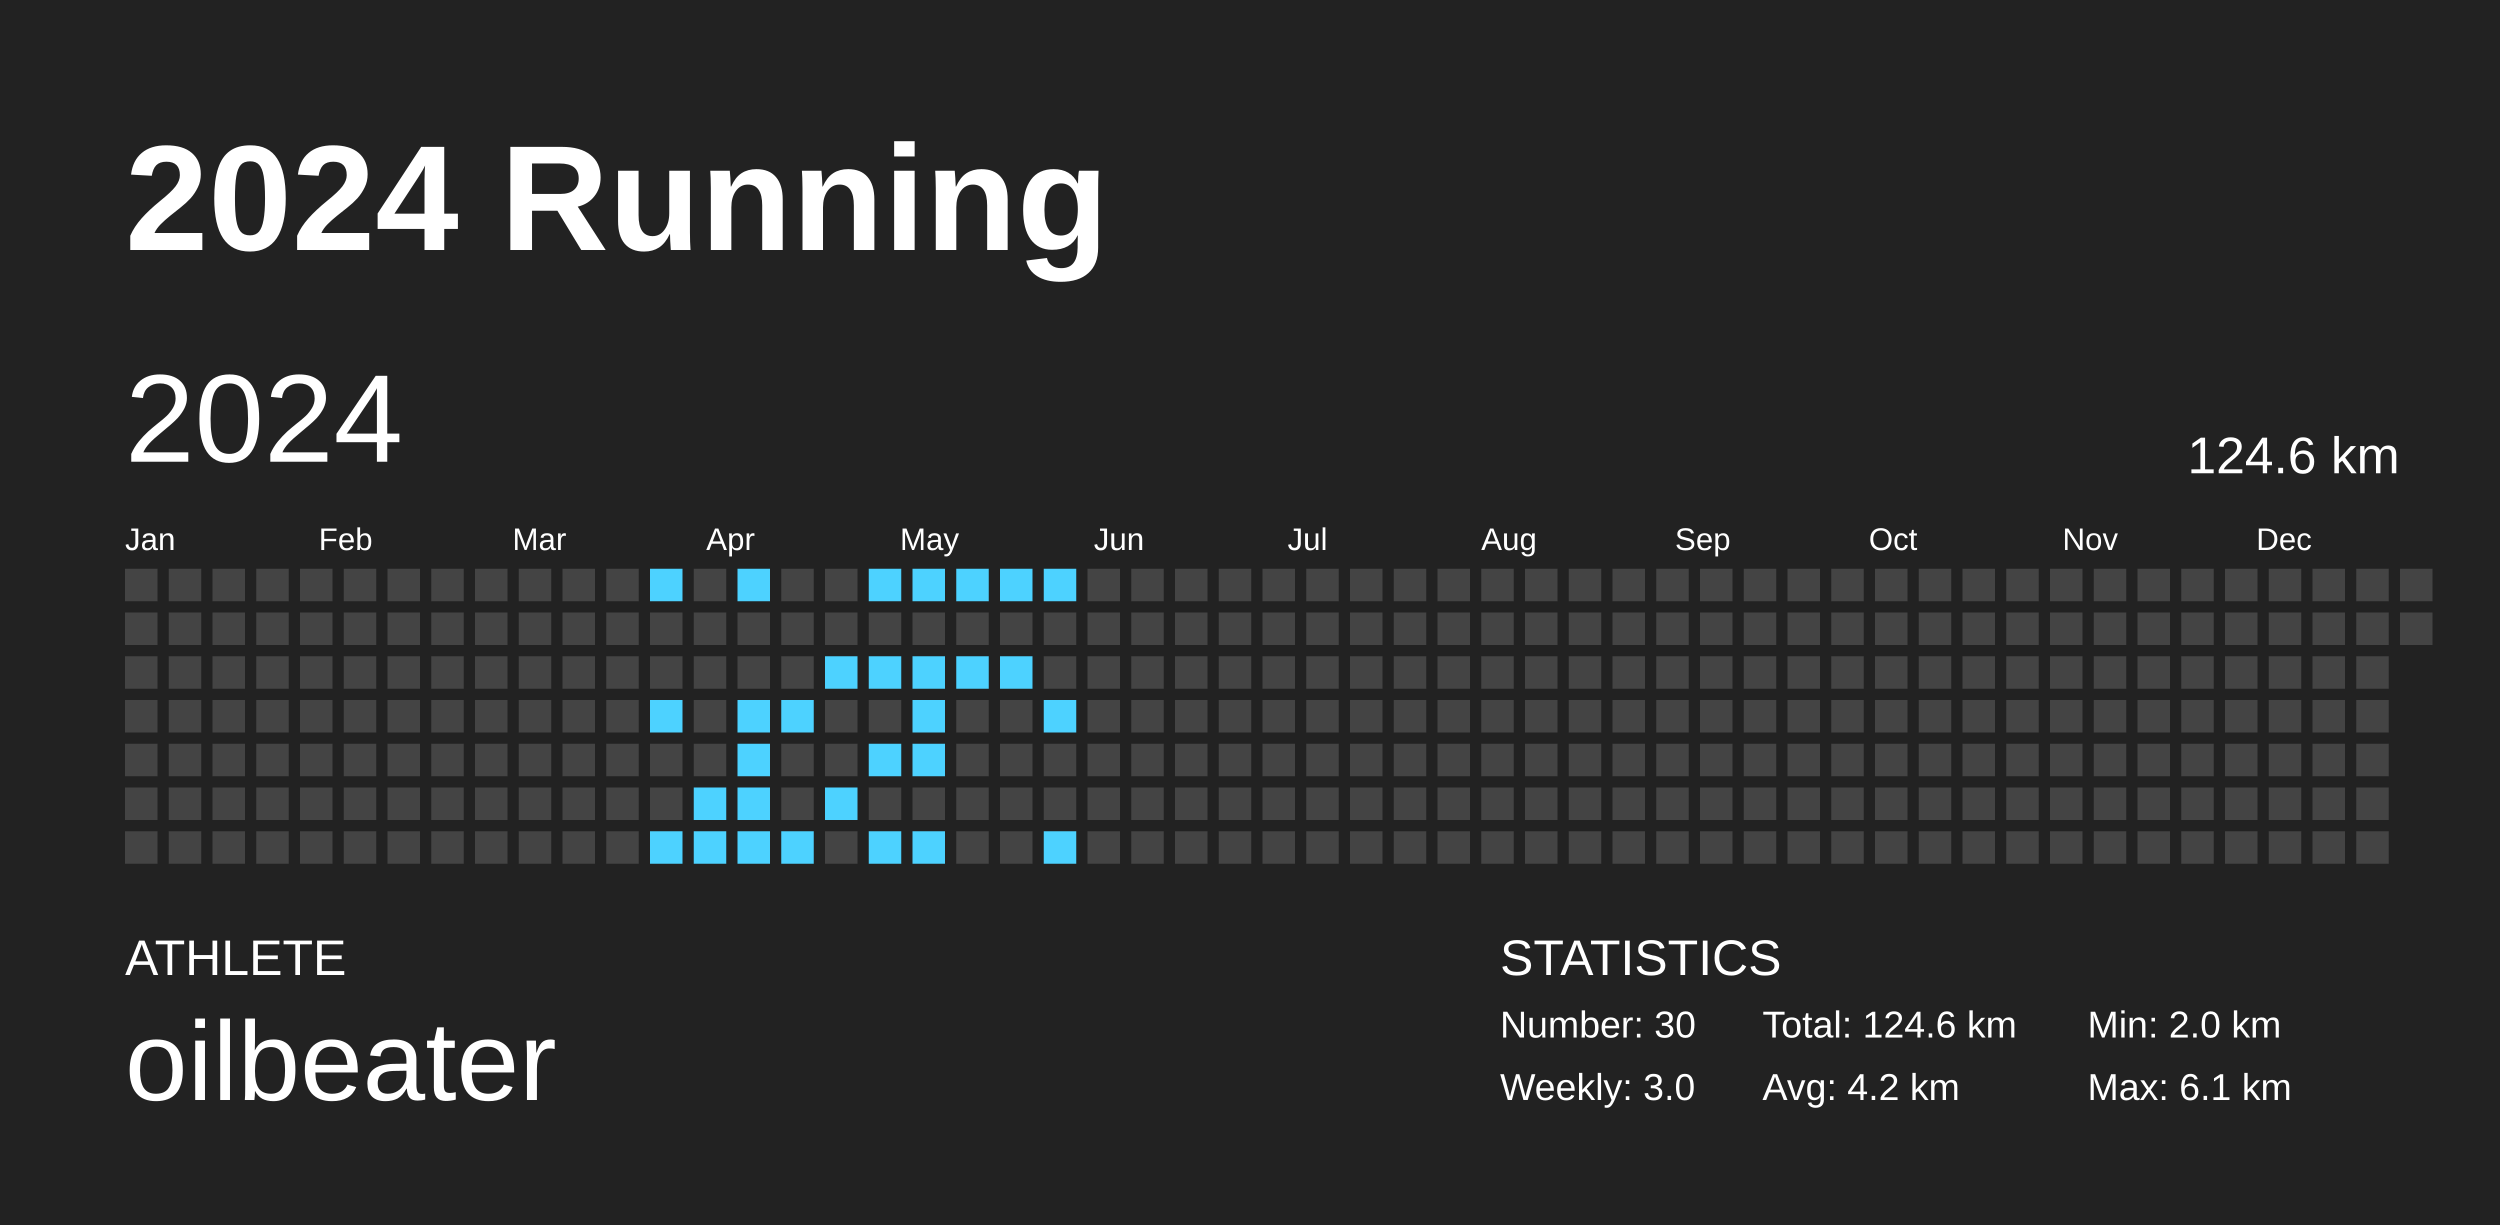
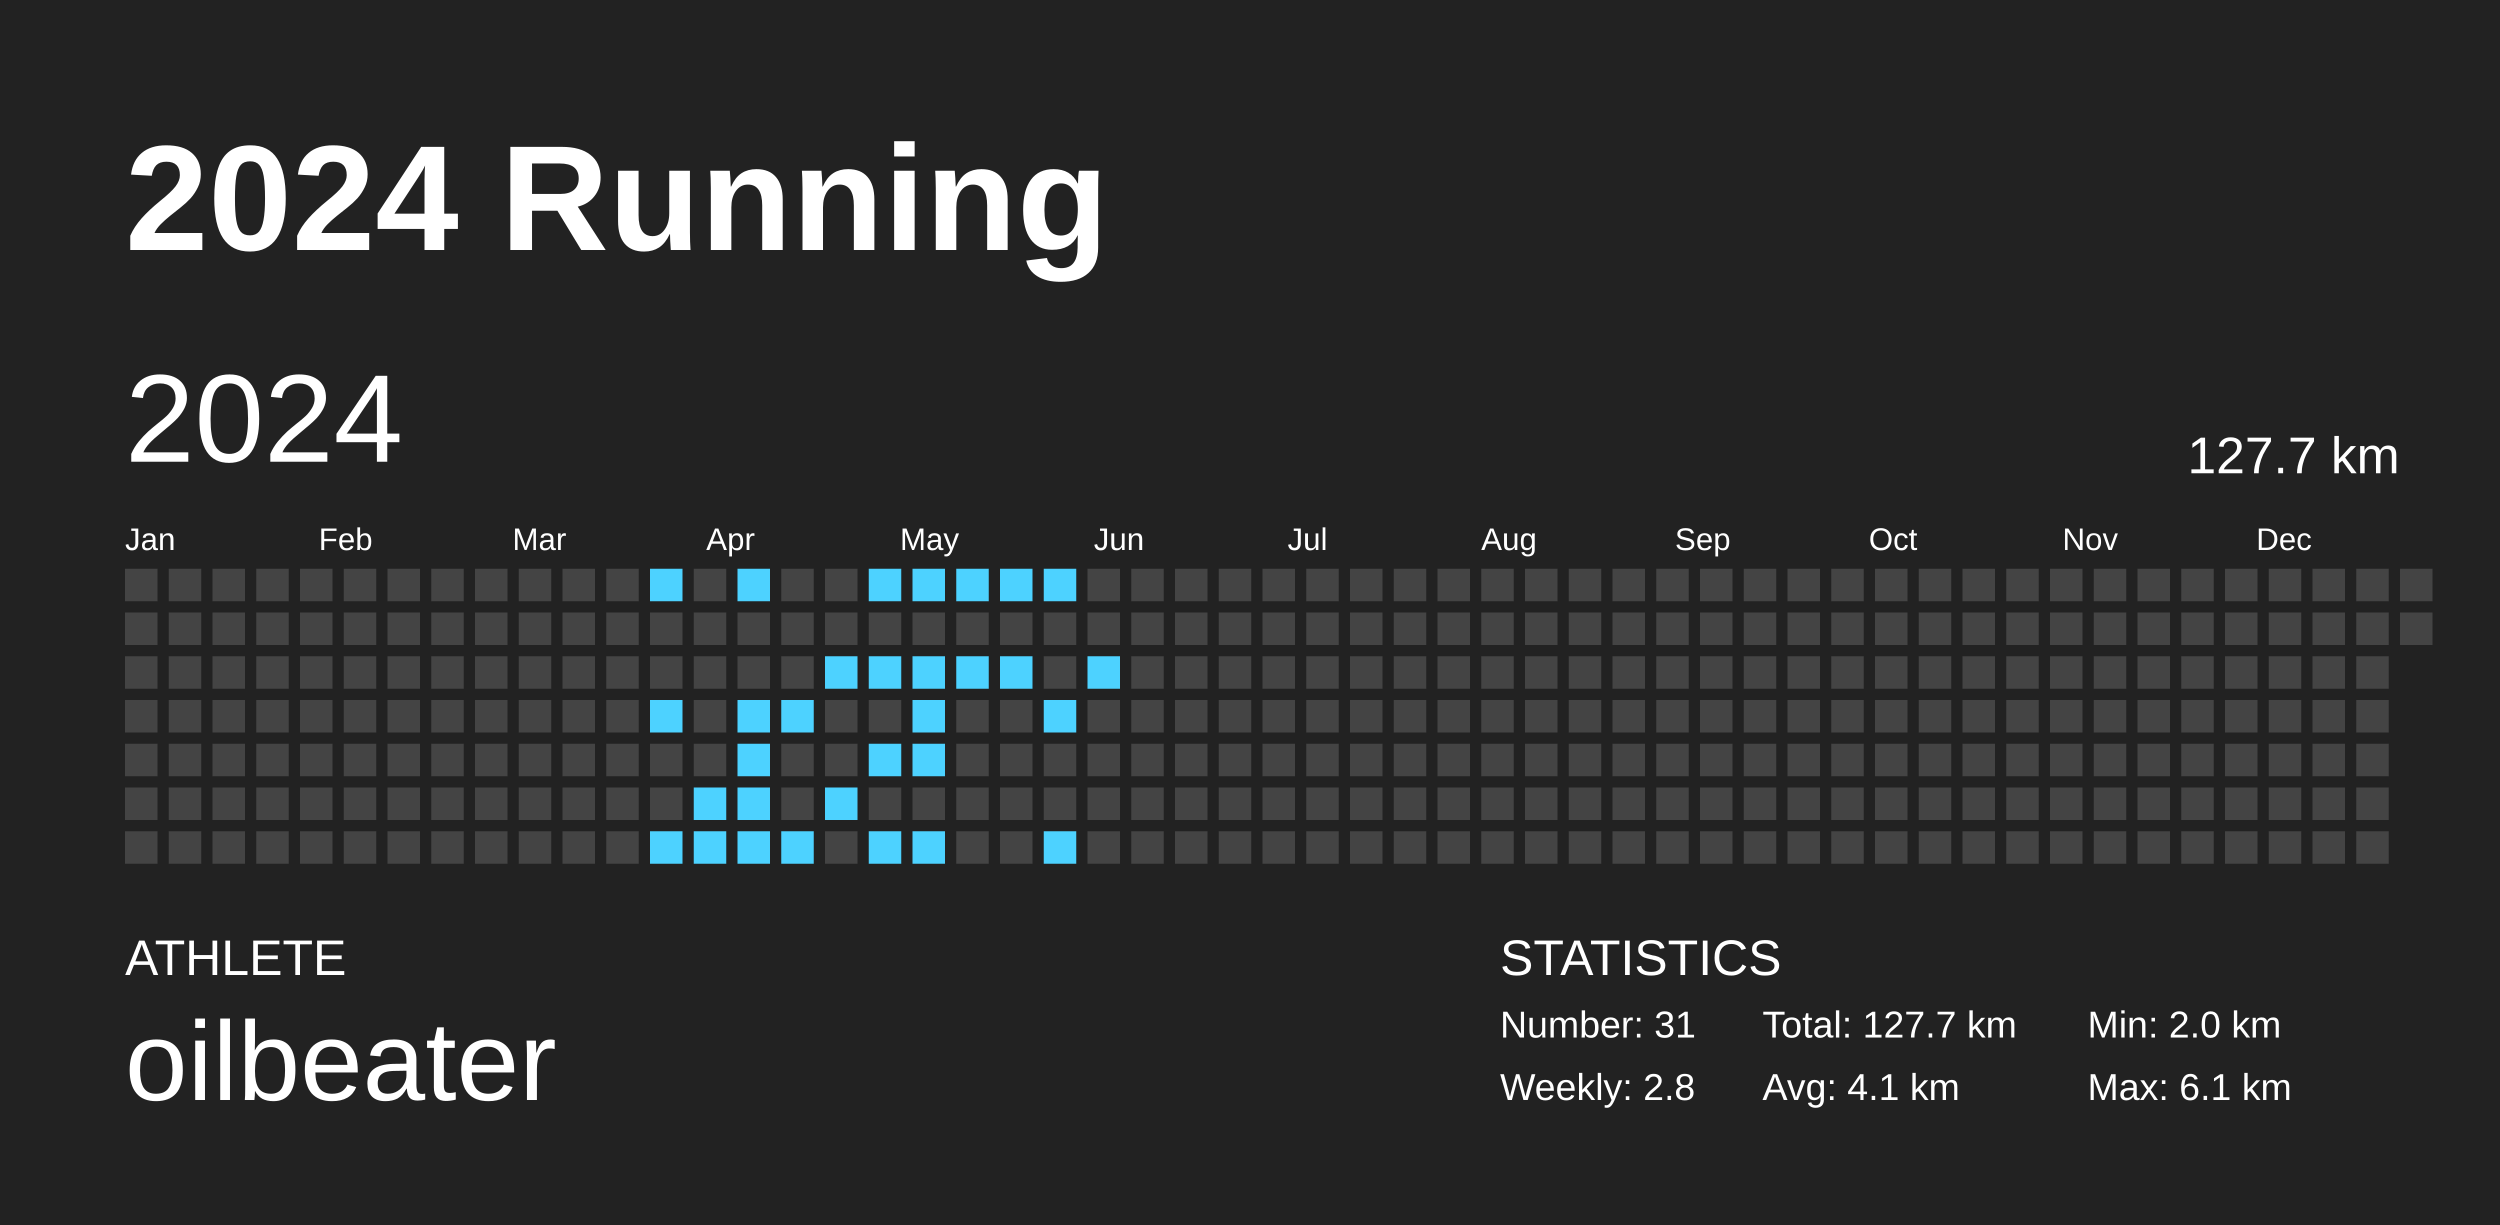
<svg xmlns="http://www.w3.org/2000/svg" baseProfile="full" height="98mm" version="1.1" viewBox="0,0,200,98" width="200mm">
  <defs />
  <rect fill="#222222" height="98" width="200" x="0" y="0" />
  <text fill="#FFFFFF" style="font-size:12px; font-family:Arial; font-weight:bold;" x="10" y="20">2024 Running</text>
  <text fill="#FFFFFF" style="font-size:4px; font-family:Arial" x="10" y="78">ATHLETE</text>
  <text fill="#FFFFFF" style="font-size:9px; font-family:Arial" x="10" y="88">oilbeater</text>
  <text fill="#FFFFFF" style="font-size:4px; font-family:Arial" x="120" y="78">STATISTICS</text>
-   <text fill="#FFFFFF" style="font-size:3px; font-family:Arial" x="120" y="83">Number: 30</text>
-   <text fill="#FFFFFF" style="font-size:3px; font-family:Arial" x="120" y="88">Weekly: 3.0</text>
-   <text fill="#FFFFFF" style="font-size:3px; font-family:Arial" x="141" y="83">Total: 124.6 km</text>
-   <text fill="#FFFFFF" style="font-size:3px; font-family:Arial" x="141" y="88">Avg: 4.2 km</text>
+   <text fill="#FFFFFF" style="font-size:3px; font-family:Arial" x="120" y="83">Number: 31</text>
+   <text fill="#FFFFFF" style="font-size:3px; font-family:Arial" x="120" y="88">Weekly: 2.8</text>
+   <text fill="#FFFFFF" style="font-size:3px; font-family:Arial" x="141" y="83">Total: 127.7 km</text>
+   <text fill="#FFFFFF" style="font-size:3px; font-family:Arial" x="141" y="88">Avg: 4.1 km</text>
  <text fill="#FFFFFF" style="font-size:3px; font-family:Arial" x="167" y="83">Min: 2.0 km</text>
  <text fill="#FFFFFF" style="font-size:3px; font-family:Arial" x="167" y="88">Max: 6.1 km</text>
  <text dominant-baseline="hanging" fill="#FFFFFF" style="font-size:10.0px; font-family:Arial;" x="10" y="30">2024</text>
-   <text dominant-baseline="hanging" fill="#FFFFFF" style="font-size:4.125px; font-family:Arial;" x="175" y="35">124.6 km</text>
+   <text dominant-baseline="hanging" fill="#FFFFFF" style="font-size:4.125px; font-family:Arial;" x="175" y="35">127.7 km</text>
  <text fill="#FFFFFF" style="font-size:2.5px; font-family:Arial" x="10.0" y="44">Jan</text>
  <text fill="#FFFFFF" style="font-size:2.5px; font-family:Arial" x="25.5" y="44">Feb</text>
  <text fill="#FFFFFF" style="font-size:2.5px; font-family:Arial" x="41.0" y="44">Mar</text>
  <text fill="#FFFFFF" style="font-size:2.5px; font-family:Arial" x="56.5" y="44">Apr</text>
  <text fill="#FFFFFF" style="font-size:2.5px; font-family:Arial" x="72.0" y="44">May</text>
  <text fill="#FFFFFF" style="font-size:2.5px; font-family:Arial" x="87.5" y="44">Jun</text>
  <text fill="#FFFFFF" style="font-size:2.5px; font-family:Arial" x="103.0" y="44">Jul</text>
  <text fill="#FFFFFF" style="font-size:2.5px; font-family:Arial" x="118.5" y="44">Aug</text>
  <text fill="#FFFFFF" style="font-size:2.5px; font-family:Arial" x="134.0" y="44">Sep</text>
  <text fill="#FFFFFF" style="font-size:2.5px; font-family:Arial" x="149.5" y="44">Oct</text>
  <text fill="#FFFFFF" style="font-size:2.5px; font-family:Arial" x="165.0" y="44">Nov</text>
  <text fill="#FFFFFF" style="font-size:2.5px; font-family:Arial" x="180.5" y="44">Dec</text>
  <rect fill="#444444" height="2.6" width="2.6" x="10.0" y="45.5" />
  <rect fill="#444444" height="2.6" width="2.6" x="10.0" y="49.0" />
  <rect fill="#444444" height="2.6" width="2.6" x="10.0" y="52.5" />
  <rect fill="#444444" height="2.6" width="2.6" x="10.0" y="56.0" />
  <rect fill="#444444" height="2.6" width="2.6" x="10.0" y="59.5" />
  <rect fill="#444444" height="2.6" width="2.6" x="10.0" y="63.0" />
  <rect fill="#444444" height="2.6" width="2.6" x="10.0" y="66.5" />
  <rect fill="#444444" height="2.6" width="2.6" x="13.5" y="45.5" />
  <rect fill="#444444" height="2.6" width="2.6" x="13.5" y="49.0" />
  <rect fill="#444444" height="2.6" width="2.6" x="13.5" y="52.5" />
  <rect fill="#444444" height="2.6" width="2.6" x="13.5" y="56.0" />
  <rect fill="#444444" height="2.6" width="2.6" x="13.5" y="59.5" />
  <rect fill="#444444" height="2.6" width="2.6" x="13.5" y="63.0" />
  <rect fill="#444444" height="2.6" width="2.6" x="13.5" y="66.5" />
  <rect fill="#444444" height="2.6" width="2.6" x="17.0" y="45.5" />
  <rect fill="#444444" height="2.6" width="2.6" x="17.0" y="49.0" />
  <rect fill="#444444" height="2.6" width="2.6" x="17.0" y="52.5" />
  <rect fill="#444444" height="2.6" width="2.6" x="17.0" y="56.0" />
  <rect fill="#444444" height="2.6" width="2.6" x="17.0" y="59.5" />
  <rect fill="#444444" height="2.6" width="2.6" x="17.0" y="63.0" />
  <rect fill="#444444" height="2.6" width="2.6" x="17.0" y="66.5" />
  <rect fill="#444444" height="2.6" width="2.6" x="20.5" y="45.5" />
  <rect fill="#444444" height="2.6" width="2.6" x="20.5" y="49.0" />
  <rect fill="#444444" height="2.6" width="2.6" x="20.5" y="52.5" />
  <rect fill="#444444" height="2.6" width="2.6" x="20.5" y="56.0" />
  <rect fill="#444444" height="2.6" width="2.6" x="20.5" y="59.5" />
  <rect fill="#444444" height="2.6" width="2.6" x="20.5" y="63.0" />
  <rect fill="#444444" height="2.6" width="2.6" x="20.5" y="66.5" />
  <rect fill="#444444" height="2.6" width="2.6" x="24.0" y="45.5" />
  <rect fill="#444444" height="2.6" width="2.6" x="24.0" y="49.0" />
  <rect fill="#444444" height="2.6" width="2.6" x="24.0" y="52.5" />
  <rect fill="#444444" height="2.6" width="2.6" x="24.0" y="56.0" />
  <rect fill="#444444" height="2.6" width="2.6" x="24.0" y="59.5" />
  <rect fill="#444444" height="2.6" width="2.6" x="24.0" y="63.0" />
  <rect fill="#444444" height="2.6" width="2.6" x="24.0" y="66.5" />
  <rect fill="#444444" height="2.6" width="2.6" x="27.5" y="45.5" />
  <rect fill="#444444" height="2.6" width="2.6" x="27.5" y="49.0" />
  <rect fill="#444444" height="2.6" width="2.6" x="27.5" y="52.5" />
  <rect fill="#444444" height="2.6" width="2.6" x="27.5" y="56.0" />
  <rect fill="#444444" height="2.6" width="2.6" x="27.5" y="59.5" />
  <rect fill="#444444" height="2.6" width="2.6" x="27.5" y="63.0" />
  <rect fill="#444444" height="2.6" width="2.6" x="27.5" y="66.5" />
  <rect fill="#444444" height="2.6" width="2.6" x="31.0" y="45.5" />
  <rect fill="#444444" height="2.6" width="2.6" x="31.0" y="49.0" />
  <rect fill="#444444" height="2.6" width="2.6" x="31.0" y="52.5" />
  <rect fill="#444444" height="2.6" width="2.6" x="31.0" y="56.0" />
  <rect fill="#444444" height="2.6" width="2.6" x="31.0" y="59.5" />
  <rect fill="#444444" height="2.6" width="2.6" x="31.0" y="63.0" />
  <rect fill="#444444" height="2.6" width="2.6" x="31.0" y="66.5" />
  <rect fill="#444444" height="2.6" width="2.6" x="34.5" y="45.5" />
  <rect fill="#444444" height="2.6" width="2.6" x="34.5" y="49.0" />
  <rect fill="#444444" height="2.6" width="2.6" x="34.5" y="52.5" />
  <rect fill="#444444" height="2.6" width="2.6" x="34.5" y="56.0" />
  <rect fill="#444444" height="2.6" width="2.6" x="34.5" y="59.5" />
  <rect fill="#444444" height="2.6" width="2.6" x="34.5" y="63.0" />
  <rect fill="#444444" height="2.6" width="2.6" x="34.5" y="66.5" />
  <rect fill="#444444" height="2.6" width="2.6" x="38.0" y="45.5" />
  <rect fill="#444444" height="2.6" width="2.6" x="38.0" y="49.0" />
  <rect fill="#444444" height="2.6" width="2.6" x="38.0" y="52.5" />
  <rect fill="#444444" height="2.6" width="2.6" x="38.0" y="56.0" />
  <rect fill="#444444" height="2.6" width="2.6" x="38.0" y="59.5" />
  <rect fill="#444444" height="2.6" width="2.6" x="38.0" y="63.0" />
  <rect fill="#444444" height="2.6" width="2.6" x="38.0" y="66.5" />
  <rect fill="#444444" height="2.6" width="2.6" x="41.5" y="45.5" />
  <rect fill="#444444" height="2.6" width="2.6" x="41.5" y="49.0" />
  <rect fill="#444444" height="2.6" width="2.6" x="41.5" y="52.5" />
  <rect fill="#444444" height="2.6" width="2.6" x="41.5" y="56.0" />
  <rect fill="#444444" height="2.6" width="2.6" x="41.5" y="59.5" />
  <rect fill="#444444" height="2.6" width="2.6" x="41.5" y="63.0" />
  <rect fill="#444444" height="2.6" width="2.6" x="41.5" y="66.5" />
  <rect fill="#444444" height="2.6" width="2.6" x="45.0" y="45.5" />
  <rect fill="#444444" height="2.6" width="2.6" x="45.0" y="49.0" />
  <rect fill="#444444" height="2.6" width="2.6" x="45.0" y="52.5" />
  <rect fill="#444444" height="2.6" width="2.6" x="45.0" y="56.0" />
  <rect fill="#444444" height="2.6" width="2.6" x="45.0" y="59.5" />
  <rect fill="#444444" height="2.6" width="2.6" x="45.0" y="63.0" />
  <rect fill="#444444" height="2.6" width="2.6" x="45.0" y="66.5" />
  <rect fill="#444444" height="2.6" width="2.6" x="48.5" y="45.5" />
  <rect fill="#444444" height="2.6" width="2.6" x="48.5" y="49.0" />
  <rect fill="#444444" height="2.6" width="2.6" x="48.5" y="52.5" />
  <rect fill="#444444" height="2.6" width="2.6" x="48.5" y="56.0" />
  <rect fill="#444444" height="2.6" width="2.6" x="48.5" y="59.5" />
  <rect fill="#444444" height="2.6" width="2.6" x="48.5" y="63.0" />
  <rect fill="#444444" height="2.6" width="2.6" x="48.5" y="66.5" />
  <rect fill="#4dd2ff" height="2.6" width="2.6" x="52.0" y="45.5" />
  <rect fill="#444444" height="2.6" width="2.6" x="52.0" y="49.0" />
  <rect fill="#444444" height="2.6" width="2.6" x="52.0" y="52.5" />
  <rect fill="#4dd2ff" height="2.6" width="2.6" x="52.0" y="56.0" />
  <rect fill="#444444" height="2.6" width="2.6" x="52.0" y="59.5" />
  <rect fill="#444444" height="2.6" width="2.6" x="52.0" y="63.0" />
  <rect fill="#4dd2ff" height="2.6" width="2.6" x="52.0" y="66.5" />
  <rect fill="#444444" height="2.6" width="2.6" x="55.5" y="45.5" />
  <rect fill="#444444" height="2.6" width="2.6" x="55.5" y="49.0" />
  <rect fill="#444444" height="2.6" width="2.6" x="55.5" y="52.5" />
  <rect fill="#444444" height="2.6" width="2.6" x="55.5" y="56.0" />
  <rect fill="#444444" height="2.6" width="2.6" x="55.5" y="59.5" />
  <rect fill="#4dd2ff" height="2.6" width="2.6" x="55.5" y="63.0" />
  <rect fill="#4dd2ff" height="2.6" width="2.6" x="55.5" y="66.5" />
  <rect fill="#4dd2ff" height="2.6" width="2.6" x="59.0" y="45.5" />
  <rect fill="#444444" height="2.6" width="2.6" x="59.0" y="49.0" />
  <rect fill="#444444" height="2.6" width="2.6" x="59.0" y="52.5" />
  <rect fill="#4dd2ff" height="2.6" width="2.6" x="59.0" y="56.0" />
  <rect fill="#4dd2ff" height="2.6" width="2.6" x="59.0" y="59.5" />
  <rect fill="#4dd2ff" height="2.6" width="2.6" x="59.0" y="63.0" />
  <rect fill="#4dd2ff" height="2.6" width="2.6" x="59.0" y="66.5" />
  <rect fill="#444444" height="2.6" width="2.6" x="62.5" y="45.5" />
  <rect fill="#444444" height="2.6" width="2.6" x="62.5" y="49.0" />
  <rect fill="#444444" height="2.6" width="2.6" x="62.5" y="52.5" />
  <rect fill="#4dd2ff" height="2.6" width="2.6" x="62.5" y="56.0" />
  <rect fill="#444444" height="2.6" width="2.6" x="62.5" y="59.5" />
  <rect fill="#444444" height="2.6" width="2.6" x="62.5" y="63.0" />
  <rect fill="#4dd2ff" height="2.6" width="2.6" x="62.5" y="66.5" />
  <rect fill="#444444" height="2.6" width="2.6" x="66.0" y="45.5" />
  <rect fill="#444444" height="2.6" width="2.6" x="66.0" y="49.0" />
  <rect fill="#4dd2ff" height="2.6" width="2.6" x="66.0" y="52.5" />
  <rect fill="#444444" height="2.6" width="2.6" x="66.0" y="56.0" />
  <rect fill="#444444" height="2.6" width="2.6" x="66.0" y="59.5" />
  <rect fill="#4dd2ff" height="2.6" width="2.6" x="66.0" y="63.0" />
  <rect fill="#444444" height="2.6" width="2.6" x="66.0" y="66.5" />
  <rect fill="#4dd2ff" height="2.6" width="2.6" x="69.5" y="45.5" />
  <rect fill="#444444" height="2.6" width="2.6" x="69.5" y="49.0" />
  <rect fill="#4dd2ff" height="2.6" width="2.6" x="69.5" y="52.5" />
  <rect fill="#444444" height="2.6" width="2.6" x="69.5" y="56.0" />
  <rect fill="#4dd2ff" height="2.6" width="2.6" x="69.5" y="59.5" />
  <rect fill="#444444" height="2.6" width="2.6" x="69.5" y="63.0" />
  <rect fill="#4dd2ff" height="2.6" width="2.6" x="69.5" y="66.5" />
  <rect fill="#4dd2ff" height="2.6" width="2.6" x="73.0" y="45.5" />
  <rect fill="#444444" height="2.6" width="2.6" x="73.0" y="49.0" />
  <rect fill="#4dd2ff" height="2.6" width="2.6" x="73.0" y="52.5" />
  <rect fill="#4dd2ff" height="2.6" width="2.6" x="73.0" y="56.0" />
  <rect fill="#4dd2ff" height="2.6" width="2.6" x="73.0" y="59.5" />
  <rect fill="#444444" height="2.6" width="2.6" x="73.0" y="63.0" />
  <rect fill="#4dd2ff" height="2.6" width="2.6" x="73.0" y="66.5" />
  <rect fill="#4dd2ff" height="2.6" width="2.6" x="76.5" y="45.5" />
  <rect fill="#444444" height="2.6" width="2.6" x="76.5" y="49.0" />
  <rect fill="#4dd2ff" height="2.6" width="2.6" x="76.5" y="52.5" />
  <rect fill="#444444" height="2.6" width="2.6" x="76.5" y="56.0" />
  <rect fill="#444444" height="2.6" width="2.6" x="76.5" y="59.5" />
  <rect fill="#444444" height="2.6" width="2.6" x="76.5" y="63.0" />
  <rect fill="#444444" height="2.6" width="2.6" x="76.5" y="66.5" />
  <rect fill="#4dd2ff" height="2.6" width="2.6" x="80.0" y="45.5" />
  <rect fill="#444444" height="2.6" width="2.6" x="80.0" y="49.0" />
  <rect fill="#4dd2ff" height="2.6" width="2.6" x="80.0" y="52.5" />
  <rect fill="#444444" height="2.6" width="2.6" x="80.0" y="56.0" />
  <rect fill="#444444" height="2.6" width="2.6" x="80.0" y="59.5" />
  <rect fill="#444444" height="2.6" width="2.6" x="80.0" y="63.0" />
  <rect fill="#444444" height="2.6" width="2.6" x="80.0" y="66.5" />
  <rect fill="#4dd2ff" height="2.6" width="2.6" x="83.5" y="45.5" />
  <rect fill="#444444" height="2.6" width="2.6" x="83.5" y="49.0" />
  <rect fill="#444444" height="2.6" width="2.6" x="83.5" y="52.5" />
  <rect fill="#4dd2ff" height="2.6" width="2.6" x="83.5" y="56.0" />
  <rect fill="#444444" height="2.6" width="2.6" x="83.5" y="59.5" />
  <rect fill="#444444" height="2.6" width="2.6" x="83.5" y="63.0" />
  <rect fill="#4dd2ff" height="2.6" width="2.6" x="83.5" y="66.5" />
  <rect fill="#444444" height="2.6" width="2.6" x="87.0" y="45.5" />
  <rect fill="#444444" height="2.6" width="2.6" x="87.0" y="49.0" />
-   <rect fill="#444444" height="2.6" width="2.6" x="87.0" y="52.5" />
+   <rect fill="#4dd2ff" height="2.6" width="2.6" x="87.0" y="52.5" />
  <rect fill="#444444" height="2.6" width="2.6" x="87.0" y="56.0" />
  <rect fill="#444444" height="2.6" width="2.6" x="87.0" y="59.5" />
  <rect fill="#444444" height="2.6" width="2.6" x="87.0" y="63.0" />
  <rect fill="#444444" height="2.6" width="2.6" x="87.0" y="66.5" />
  <rect fill="#444444" height="2.6" width="2.6" x="90.5" y="45.5" />
  <rect fill="#444444" height="2.6" width="2.6" x="90.5" y="49.0" />
  <rect fill="#444444" height="2.6" width="2.6" x="90.5" y="52.5" />
  <rect fill="#444444" height="2.6" width="2.6" x="90.5" y="56.0" />
  <rect fill="#444444" height="2.6" width="2.6" x="90.5" y="59.5" />
  <rect fill="#444444" height="2.6" width="2.6" x="90.5" y="63.0" />
  <rect fill="#444444" height="2.6" width="2.6" x="90.5" y="66.5" />
  <rect fill="#444444" height="2.6" width="2.6" x="94.0" y="45.5" />
  <rect fill="#444444" height="2.6" width="2.6" x="94.0" y="49.0" />
  <rect fill="#444444" height="2.6" width="2.6" x="94.0" y="52.5" />
  <rect fill="#444444" height="2.6" width="2.6" x="94.0" y="56.0" />
  <rect fill="#444444" height="2.6" width="2.6" x="94.0" y="59.5" />
  <rect fill="#444444" height="2.6" width="2.6" x="94.0" y="63.0" />
  <rect fill="#444444" height="2.6" width="2.6" x="94.0" y="66.5" />
  <rect fill="#444444" height="2.6" width="2.6" x="97.5" y="45.5" />
  <rect fill="#444444" height="2.6" width="2.6" x="97.5" y="49.0" />
  <rect fill="#444444" height="2.6" width="2.6" x="97.5" y="52.5" />
  <rect fill="#444444" height="2.6" width="2.6" x="97.5" y="56.0" />
  <rect fill="#444444" height="2.6" width="2.6" x="97.5" y="59.5" />
  <rect fill="#444444" height="2.6" width="2.6" x="97.5" y="63.0" />
  <rect fill="#444444" height="2.6" width="2.6" x="97.5" y="66.5" />
  <rect fill="#444444" height="2.6" width="2.6" x="101.0" y="45.5" />
  <rect fill="#444444" height="2.6" width="2.6" x="101.0" y="49.0" />
  <rect fill="#444444" height="2.6" width="2.6" x="101.0" y="52.5" />
  <rect fill="#444444" height="2.6" width="2.6" x="101.0" y="56.0" />
  <rect fill="#444444" height="2.6" width="2.6" x="101.0" y="59.5" />
  <rect fill="#444444" height="2.6" width="2.6" x="101.0" y="63.0" />
  <rect fill="#444444" height="2.6" width="2.6" x="101.0" y="66.5" />
  <rect fill="#444444" height="2.6" width="2.6" x="104.5" y="45.5" />
  <rect fill="#444444" height="2.6" width="2.6" x="104.5" y="49.0" />
  <rect fill="#444444" height="2.6" width="2.6" x="104.5" y="52.5" />
  <rect fill="#444444" height="2.6" width="2.6" x="104.5" y="56.0" />
  <rect fill="#444444" height="2.6" width="2.6" x="104.5" y="59.5" />
  <rect fill="#444444" height="2.6" width="2.6" x="104.5" y="63.0" />
  <rect fill="#444444" height="2.6" width="2.6" x="104.5" y="66.5" />
  <rect fill="#444444" height="2.6" width="2.6" x="108.0" y="45.5" />
  <rect fill="#444444" height="2.6" width="2.6" x="108.0" y="49.0" />
  <rect fill="#444444" height="2.6" width="2.6" x="108.0" y="52.5" />
  <rect fill="#444444" height="2.6" width="2.6" x="108.0" y="56.0" />
  <rect fill="#444444" height="2.6" width="2.6" x="108.0" y="59.5" />
  <rect fill="#444444" height="2.6" width="2.6" x="108.0" y="63.0" />
  <rect fill="#444444" height="2.6" width="2.6" x="108.0" y="66.5" />
  <rect fill="#444444" height="2.6" width="2.6" x="111.5" y="45.5" />
  <rect fill="#444444" height="2.6" width="2.6" x="111.5" y="49.0" />
  <rect fill="#444444" height="2.6" width="2.6" x="111.5" y="52.5" />
  <rect fill="#444444" height="2.6" width="2.6" x="111.5" y="56.0" />
  <rect fill="#444444" height="2.6" width="2.6" x="111.5" y="59.5" />
  <rect fill="#444444" height="2.6" width="2.6" x="111.5" y="63.0" />
  <rect fill="#444444" height="2.6" width="2.6" x="111.5" y="66.5" />
  <rect fill="#444444" height="2.6" width="2.6" x="115.0" y="45.5" />
  <rect fill="#444444" height="2.6" width="2.6" x="115.0" y="49.0" />
  <rect fill="#444444" height="2.6" width="2.6" x="115.0" y="52.5" />
  <rect fill="#444444" height="2.6" width="2.6" x="115.0" y="56.0" />
  <rect fill="#444444" height="2.6" width="2.6" x="115.0" y="59.5" />
  <rect fill="#444444" height="2.6" width="2.6" x="115.0" y="63.0" />
  <rect fill="#444444" height="2.6" width="2.6" x="115.0" y="66.5" />
  <rect fill="#444444" height="2.6" width="2.6" x="118.5" y="45.5" />
  <rect fill="#444444" height="2.6" width="2.6" x="118.5" y="49.0" />
  <rect fill="#444444" height="2.6" width="2.6" x="118.5" y="52.5" />
  <rect fill="#444444" height="2.6" width="2.6" x="118.5" y="56.0" />
  <rect fill="#444444" height="2.6" width="2.6" x="118.5" y="59.5" />
  <rect fill="#444444" height="2.6" width="2.6" x="118.5" y="63.0" />
  <rect fill="#444444" height="2.6" width="2.6" x="118.5" y="66.5" />
  <rect fill="#444444" height="2.6" width="2.6" x="122.0" y="45.5" />
  <rect fill="#444444" height="2.6" width="2.6" x="122.0" y="49.0" />
  <rect fill="#444444" height="2.6" width="2.6" x="122.0" y="52.5" />
  <rect fill="#444444" height="2.6" width="2.6" x="122.0" y="56.0" />
  <rect fill="#444444" height="2.6" width="2.6" x="122.0" y="59.5" />
  <rect fill="#444444" height="2.6" width="2.6" x="122.0" y="63.0" />
  <rect fill="#444444" height="2.6" width="2.6" x="122.0" y="66.5" />
  <rect fill="#444444" height="2.6" width="2.6" x="125.5" y="45.5" />
  <rect fill="#444444" height="2.6" width="2.6" x="125.5" y="49.0" />
  <rect fill="#444444" height="2.6" width="2.6" x="125.5" y="52.5" />
  <rect fill="#444444" height="2.6" width="2.6" x="125.5" y="56.0" />
  <rect fill="#444444" height="2.6" width="2.6" x="125.5" y="59.5" />
  <rect fill="#444444" height="2.6" width="2.6" x="125.5" y="63.0" />
  <rect fill="#444444" height="2.6" width="2.6" x="125.5" y="66.5" />
  <rect fill="#444444" height="2.6" width="2.6" x="129.0" y="45.5" />
  <rect fill="#444444" height="2.6" width="2.6" x="129.0" y="49.0" />
  <rect fill="#444444" height="2.6" width="2.6" x="129.0" y="52.5" />
  <rect fill="#444444" height="2.6" width="2.6" x="129.0" y="56.0" />
  <rect fill="#444444" height="2.6" width="2.6" x="129.0" y="59.5" />
  <rect fill="#444444" height="2.6" width="2.6" x="129.0" y="63.0" />
  <rect fill="#444444" height="2.6" width="2.6" x="129.0" y="66.5" />
  <rect fill="#444444" height="2.6" width="2.6" x="132.5" y="45.5" />
  <rect fill="#444444" height="2.6" width="2.6" x="132.5" y="49.0" />
  <rect fill="#444444" height="2.6" width="2.6" x="132.5" y="52.5" />
  <rect fill="#444444" height="2.6" width="2.6" x="132.5" y="56.0" />
  <rect fill="#444444" height="2.6" width="2.6" x="132.5" y="59.5" />
  <rect fill="#444444" height="2.6" width="2.6" x="132.5" y="63.0" />
  <rect fill="#444444" height="2.6" width="2.6" x="132.5" y="66.5" />
  <rect fill="#444444" height="2.6" width="2.6" x="136.0" y="45.5" />
  <rect fill="#444444" height="2.6" width="2.6" x="136.0" y="49.0" />
  <rect fill="#444444" height="2.6" width="2.6" x="136.0" y="52.5" />
  <rect fill="#444444" height="2.6" width="2.6" x="136.0" y="56.0" />
  <rect fill="#444444" height="2.6" width="2.6" x="136.0" y="59.5" />
  <rect fill="#444444" height="2.6" width="2.6" x="136.0" y="63.0" />
  <rect fill="#444444" height="2.6" width="2.6" x="136.0" y="66.5" />
  <rect fill="#444444" height="2.6" width="2.6" x="139.5" y="45.5" />
  <rect fill="#444444" height="2.6" width="2.6" x="139.5" y="49.0" />
  <rect fill="#444444" height="2.6" width="2.6" x="139.5" y="52.5" />
  <rect fill="#444444" height="2.6" width="2.6" x="139.5" y="56.0" />
  <rect fill="#444444" height="2.6" width="2.6" x="139.5" y="59.5" />
  <rect fill="#444444" height="2.6" width="2.6" x="139.5" y="63.0" />
  <rect fill="#444444" height="2.6" width="2.6" x="139.5" y="66.5" />
  <rect fill="#444444" height="2.6" width="2.6" x="143.0" y="45.5" />
  <rect fill="#444444" height="2.6" width="2.6" x="143.0" y="49.0" />
  <rect fill="#444444" height="2.6" width="2.6" x="143.0" y="52.5" />
  <rect fill="#444444" height="2.6" width="2.6" x="143.0" y="56.0" />
  <rect fill="#444444" height="2.6" width="2.6" x="143.0" y="59.5" />
  <rect fill="#444444" height="2.6" width="2.6" x="143.0" y="63.0" />
  <rect fill="#444444" height="2.6" width="2.6" x="143.0" y="66.5" />
  <rect fill="#444444" height="2.6" width="2.6" x="146.5" y="45.5" />
  <rect fill="#444444" height="2.6" width="2.6" x="146.5" y="49.0" />
  <rect fill="#444444" height="2.6" width="2.6" x="146.5" y="52.5" />
  <rect fill="#444444" height="2.6" width="2.6" x="146.5" y="56.0" />
  <rect fill="#444444" height="2.6" width="2.6" x="146.5" y="59.5" />
  <rect fill="#444444" height="2.6" width="2.6" x="146.5" y="63.0" />
  <rect fill="#444444" height="2.6" width="2.6" x="146.5" y="66.5" />
  <rect fill="#444444" height="2.6" width="2.6" x="150.0" y="45.5" />
  <rect fill="#444444" height="2.6" width="2.6" x="150.0" y="49.0" />
  <rect fill="#444444" height="2.6" width="2.6" x="150.0" y="52.5" />
  <rect fill="#444444" height="2.6" width="2.6" x="150.0" y="56.0" />
  <rect fill="#444444" height="2.6" width="2.6" x="150.0" y="59.5" />
  <rect fill="#444444" height="2.6" width="2.6" x="150.0" y="63.0" />
  <rect fill="#444444" height="2.6" width="2.6" x="150.0" y="66.5" />
  <rect fill="#444444" height="2.6" width="2.6" x="153.5" y="45.5" />
  <rect fill="#444444" height="2.6" width="2.6" x="153.5" y="49.0" />
  <rect fill="#444444" height="2.6" width="2.6" x="153.5" y="52.5" />
  <rect fill="#444444" height="2.6" width="2.6" x="153.5" y="56.0" />
  <rect fill="#444444" height="2.6" width="2.6" x="153.5" y="59.5" />
  <rect fill="#444444" height="2.6" width="2.6" x="153.5" y="63.0" />
  <rect fill="#444444" height="2.6" width="2.6" x="153.5" y="66.5" />
  <rect fill="#444444" height="2.6" width="2.6" x="157.0" y="45.5" />
  <rect fill="#444444" height="2.6" width="2.6" x="157.0" y="49.0" />
  <rect fill="#444444" height="2.6" width="2.6" x="157.0" y="52.5" />
  <rect fill="#444444" height="2.6" width="2.6" x="157.0" y="56.0" />
  <rect fill="#444444" height="2.6" width="2.6" x="157.0" y="59.5" />
  <rect fill="#444444" height="2.6" width="2.6" x="157.0" y="63.0" />
  <rect fill="#444444" height="2.6" width="2.6" x="157.0" y="66.5" />
  <rect fill="#444444" height="2.6" width="2.6" x="160.5" y="45.5" />
  <rect fill="#444444" height="2.6" width="2.6" x="160.5" y="49.0" />
  <rect fill="#444444" height="2.6" width="2.6" x="160.5" y="52.5" />
  <rect fill="#444444" height="2.6" width="2.6" x="160.5" y="56.0" />
  <rect fill="#444444" height="2.6" width="2.6" x="160.5" y="59.5" />
  <rect fill="#444444" height="2.6" width="2.6" x="160.5" y="63.0" />
  <rect fill="#444444" height="2.6" width="2.6" x="160.5" y="66.5" />
  <rect fill="#444444" height="2.6" width="2.6" x="164.0" y="45.5" />
  <rect fill="#444444" height="2.6" width="2.6" x="164.0" y="49.0" />
  <rect fill="#444444" height="2.6" width="2.6" x="164.0" y="52.5" />
  <rect fill="#444444" height="2.6" width="2.6" x="164.0" y="56.0" />
  <rect fill="#444444" height="2.6" width="2.6" x="164.0" y="59.5" />
  <rect fill="#444444" height="2.6" width="2.6" x="164.0" y="63.0" />
  <rect fill="#444444" height="2.6" width="2.6" x="164.0" y="66.5" />
  <rect fill="#444444" height="2.6" width="2.6" x="167.5" y="45.5" />
  <rect fill="#444444" height="2.6" width="2.6" x="167.5" y="49.0" />
  <rect fill="#444444" height="2.6" width="2.6" x="167.5" y="52.5" />
  <rect fill="#444444" height="2.6" width="2.6" x="167.5" y="56.0" />
  <rect fill="#444444" height="2.6" width="2.6" x="167.5" y="59.5" />
  <rect fill="#444444" height="2.6" width="2.6" x="167.5" y="63.0" />
  <rect fill="#444444" height="2.6" width="2.6" x="167.5" y="66.5" />
  <rect fill="#444444" height="2.6" width="2.6" x="171.0" y="45.5" />
  <rect fill="#444444" height="2.6" width="2.6" x="171.0" y="49.0" />
  <rect fill="#444444" height="2.6" width="2.6" x="171.0" y="52.5" />
  <rect fill="#444444" height="2.6" width="2.6" x="171.0" y="56.0" />
  <rect fill="#444444" height="2.6" width="2.6" x="171.0" y="59.5" />
  <rect fill="#444444" height="2.6" width="2.6" x="171.0" y="63.0" />
  <rect fill="#444444" height="2.6" width="2.6" x="171.0" y="66.5" />
  <rect fill="#444444" height="2.6" width="2.6" x="174.5" y="45.5" />
  <rect fill="#444444" height="2.6" width="2.6" x="174.5" y="49.0" />
  <rect fill="#444444" height="2.6" width="2.6" x="174.5" y="52.5" />
  <rect fill="#444444" height="2.6" width="2.6" x="174.5" y="56.0" />
  <rect fill="#444444" height="2.6" width="2.6" x="174.5" y="59.5" />
  <rect fill="#444444" height="2.6" width="2.6" x="174.5" y="63.0" />
  <rect fill="#444444" height="2.6" width="2.6" x="174.5" y="66.5" />
  <rect fill="#444444" height="2.6" width="2.6" x="178.0" y="45.5" />
  <rect fill="#444444" height="2.6" width="2.6" x="178.0" y="49.0" />
  <rect fill="#444444" height="2.6" width="2.6" x="178.0" y="52.5" />
  <rect fill="#444444" height="2.6" width="2.6" x="178.0" y="56.0" />
  <rect fill="#444444" height="2.6" width="2.6" x="178.0" y="59.5" />
  <rect fill="#444444" height="2.6" width="2.6" x="178.0" y="63.0" />
  <rect fill="#444444" height="2.6" width="2.6" x="178.0" y="66.5" />
  <rect fill="#444444" height="2.6" width="2.6" x="181.5" y="45.5" />
  <rect fill="#444444" height="2.6" width="2.6" x="181.5" y="49.0" />
  <rect fill="#444444" height="2.6" width="2.6" x="181.5" y="52.5" />
  <rect fill="#444444" height="2.6" width="2.6" x="181.5" y="56.0" />
  <rect fill="#444444" height="2.6" width="2.6" x="181.5" y="59.5" />
  <rect fill="#444444" height="2.6" width="2.6" x="181.5" y="63.0" />
  <rect fill="#444444" height="2.6" width="2.6" x="181.5" y="66.5" />
  <rect fill="#444444" height="2.6" width="2.6" x="185.0" y="45.5" />
  <rect fill="#444444" height="2.6" width="2.6" x="185.0" y="49.0" />
  <rect fill="#444444" height="2.6" width="2.6" x="185.0" y="52.5" />
  <rect fill="#444444" height="2.6" width="2.6" x="185.0" y="56.0" />
  <rect fill="#444444" height="2.6" width="2.6" x="185.0" y="59.5" />
  <rect fill="#444444" height="2.6" width="2.6" x="185.0" y="63.0" />
  <rect fill="#444444" height="2.6" width="2.6" x="185.0" y="66.5" />
  <rect fill="#444444" height="2.6" width="2.6" x="188.5" y="45.5" />
  <rect fill="#444444" height="2.6" width="2.6" x="188.5" y="49.0" />
  <rect fill="#444444" height="2.6" width="2.6" x="188.5" y="52.5" />
  <rect fill="#444444" height="2.6" width="2.6" x="188.5" y="56.0" />
  <rect fill="#444444" height="2.6" width="2.6" x="188.5" y="59.5" />
  <rect fill="#444444" height="2.6" width="2.6" x="188.5" y="63.0" />
  <rect fill="#444444" height="2.6" width="2.6" x="188.5" y="66.5" />
  <rect fill="#444444" height="2.6" width="2.6" x="192.0" y="45.5" />
  <rect fill="#444444" height="2.6" width="2.6" x="192.0" y="49.0" />
</svg>
